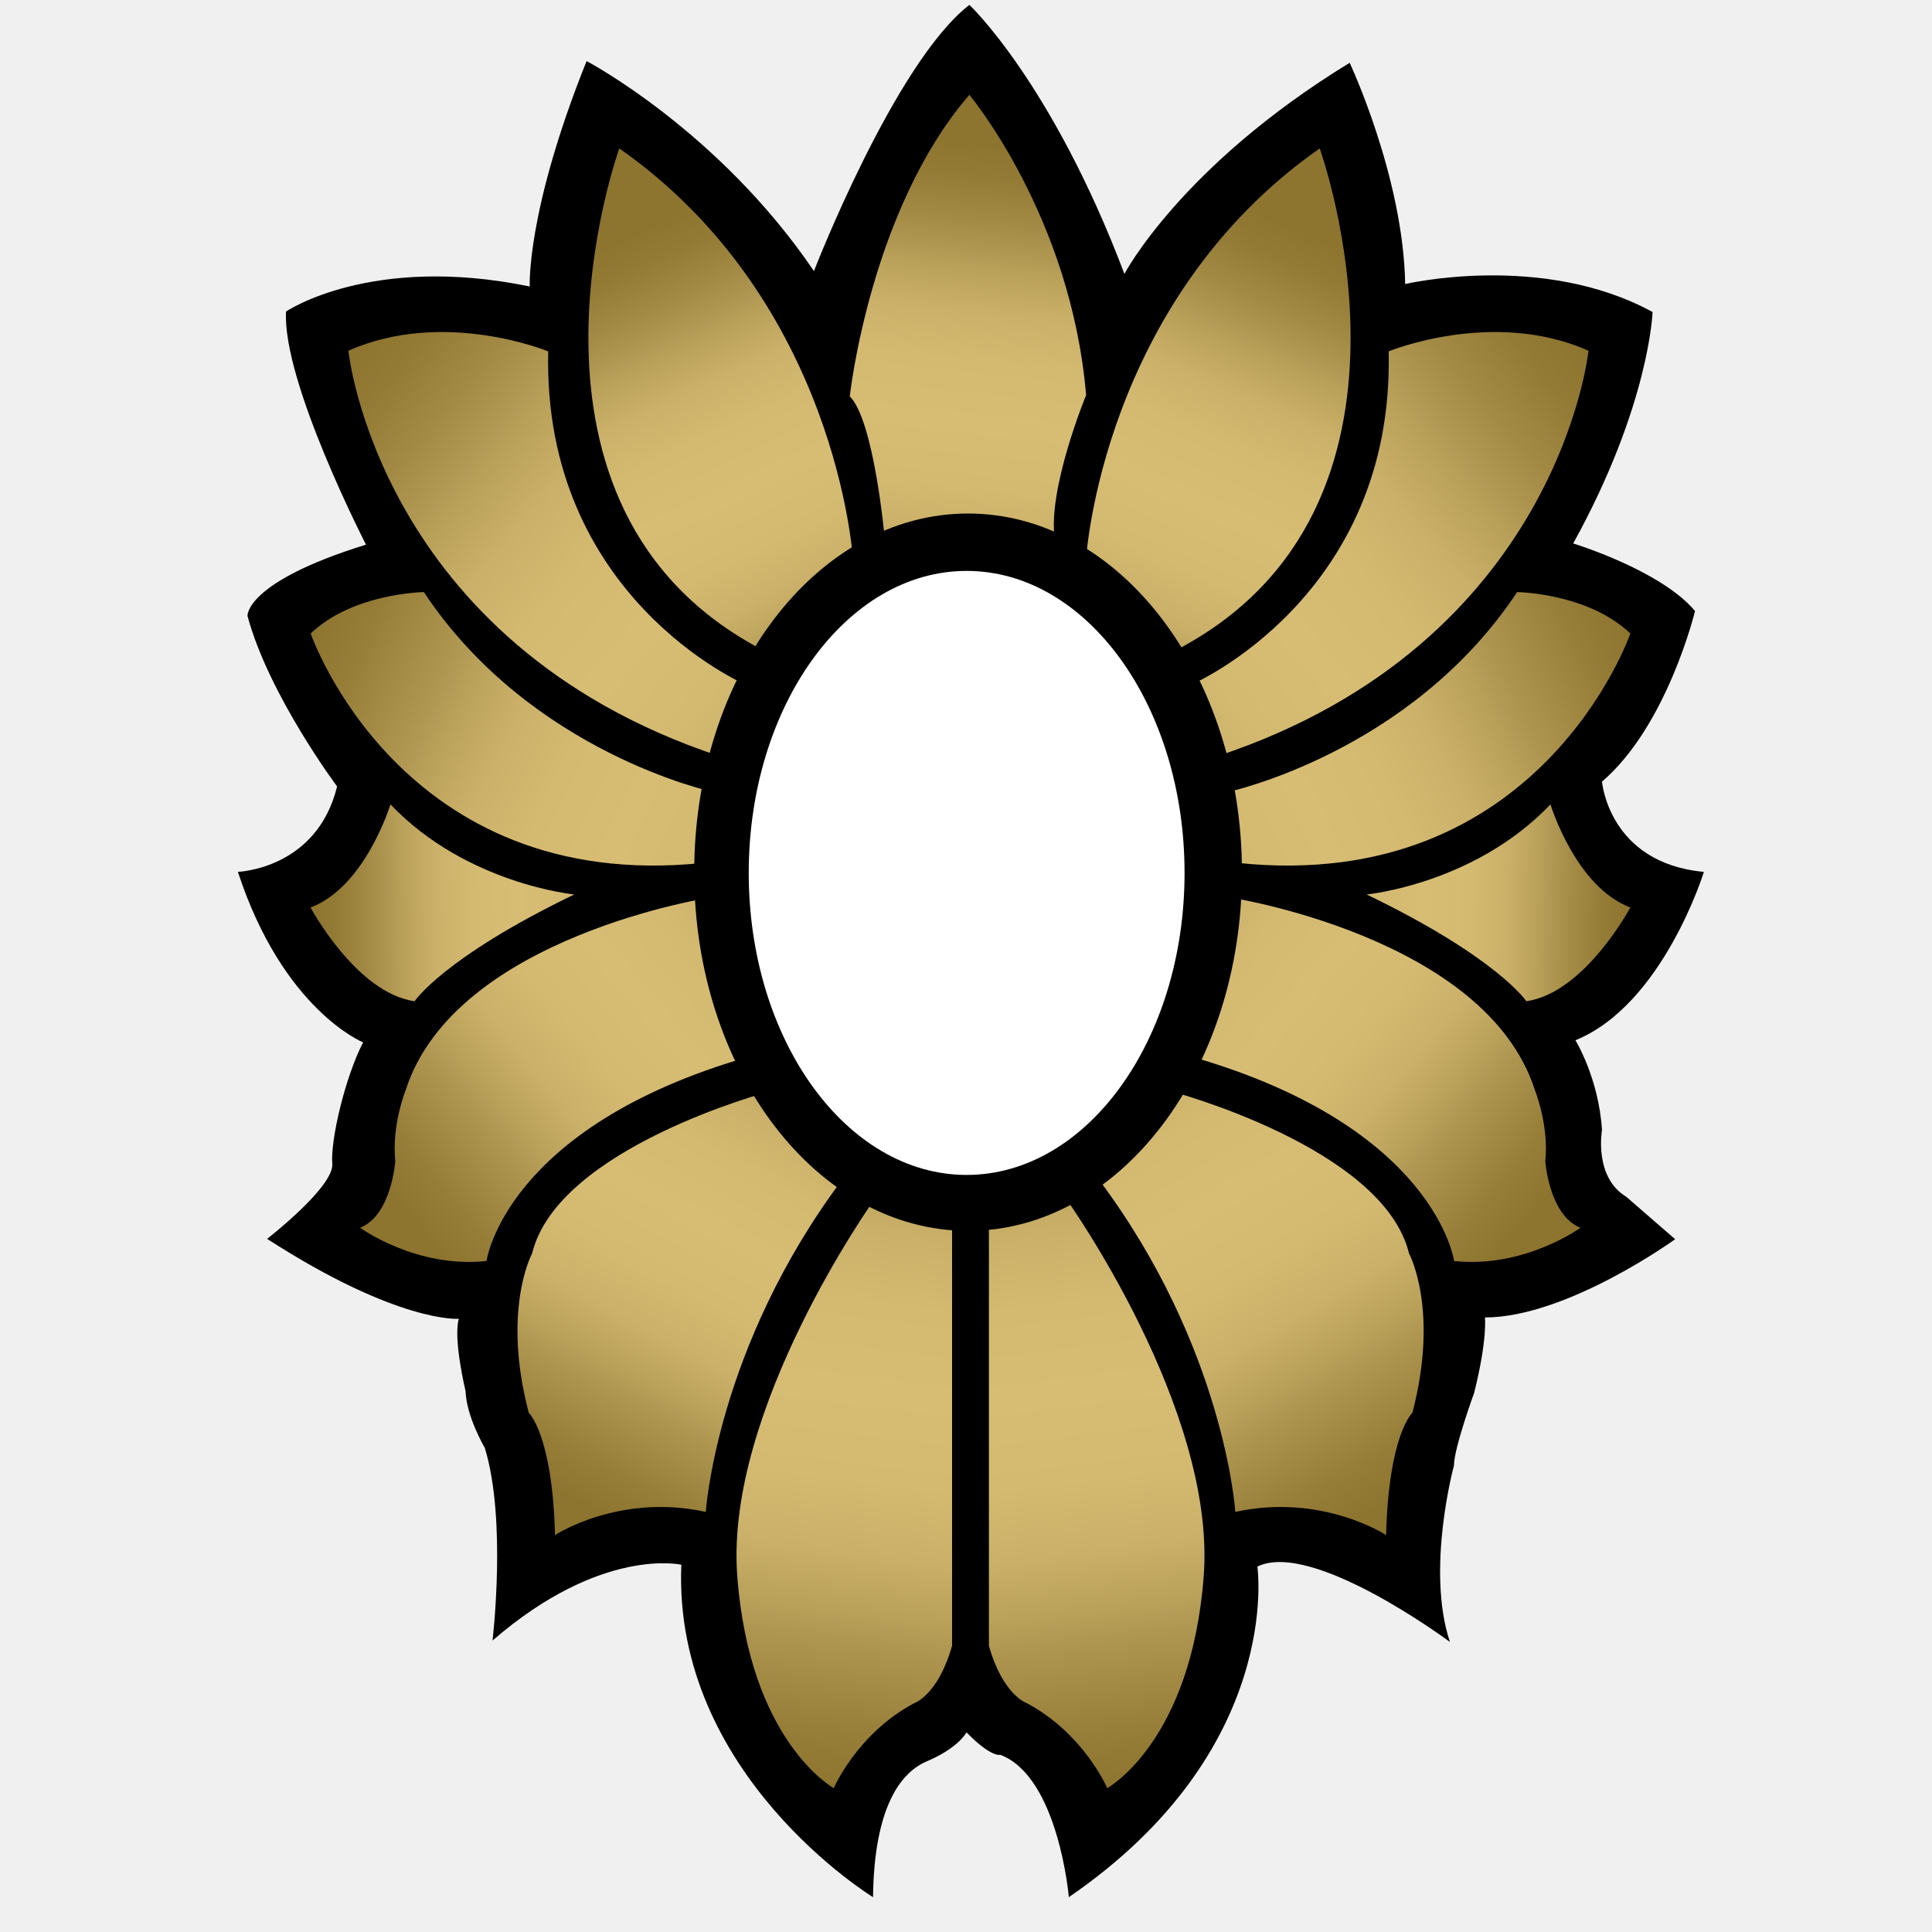
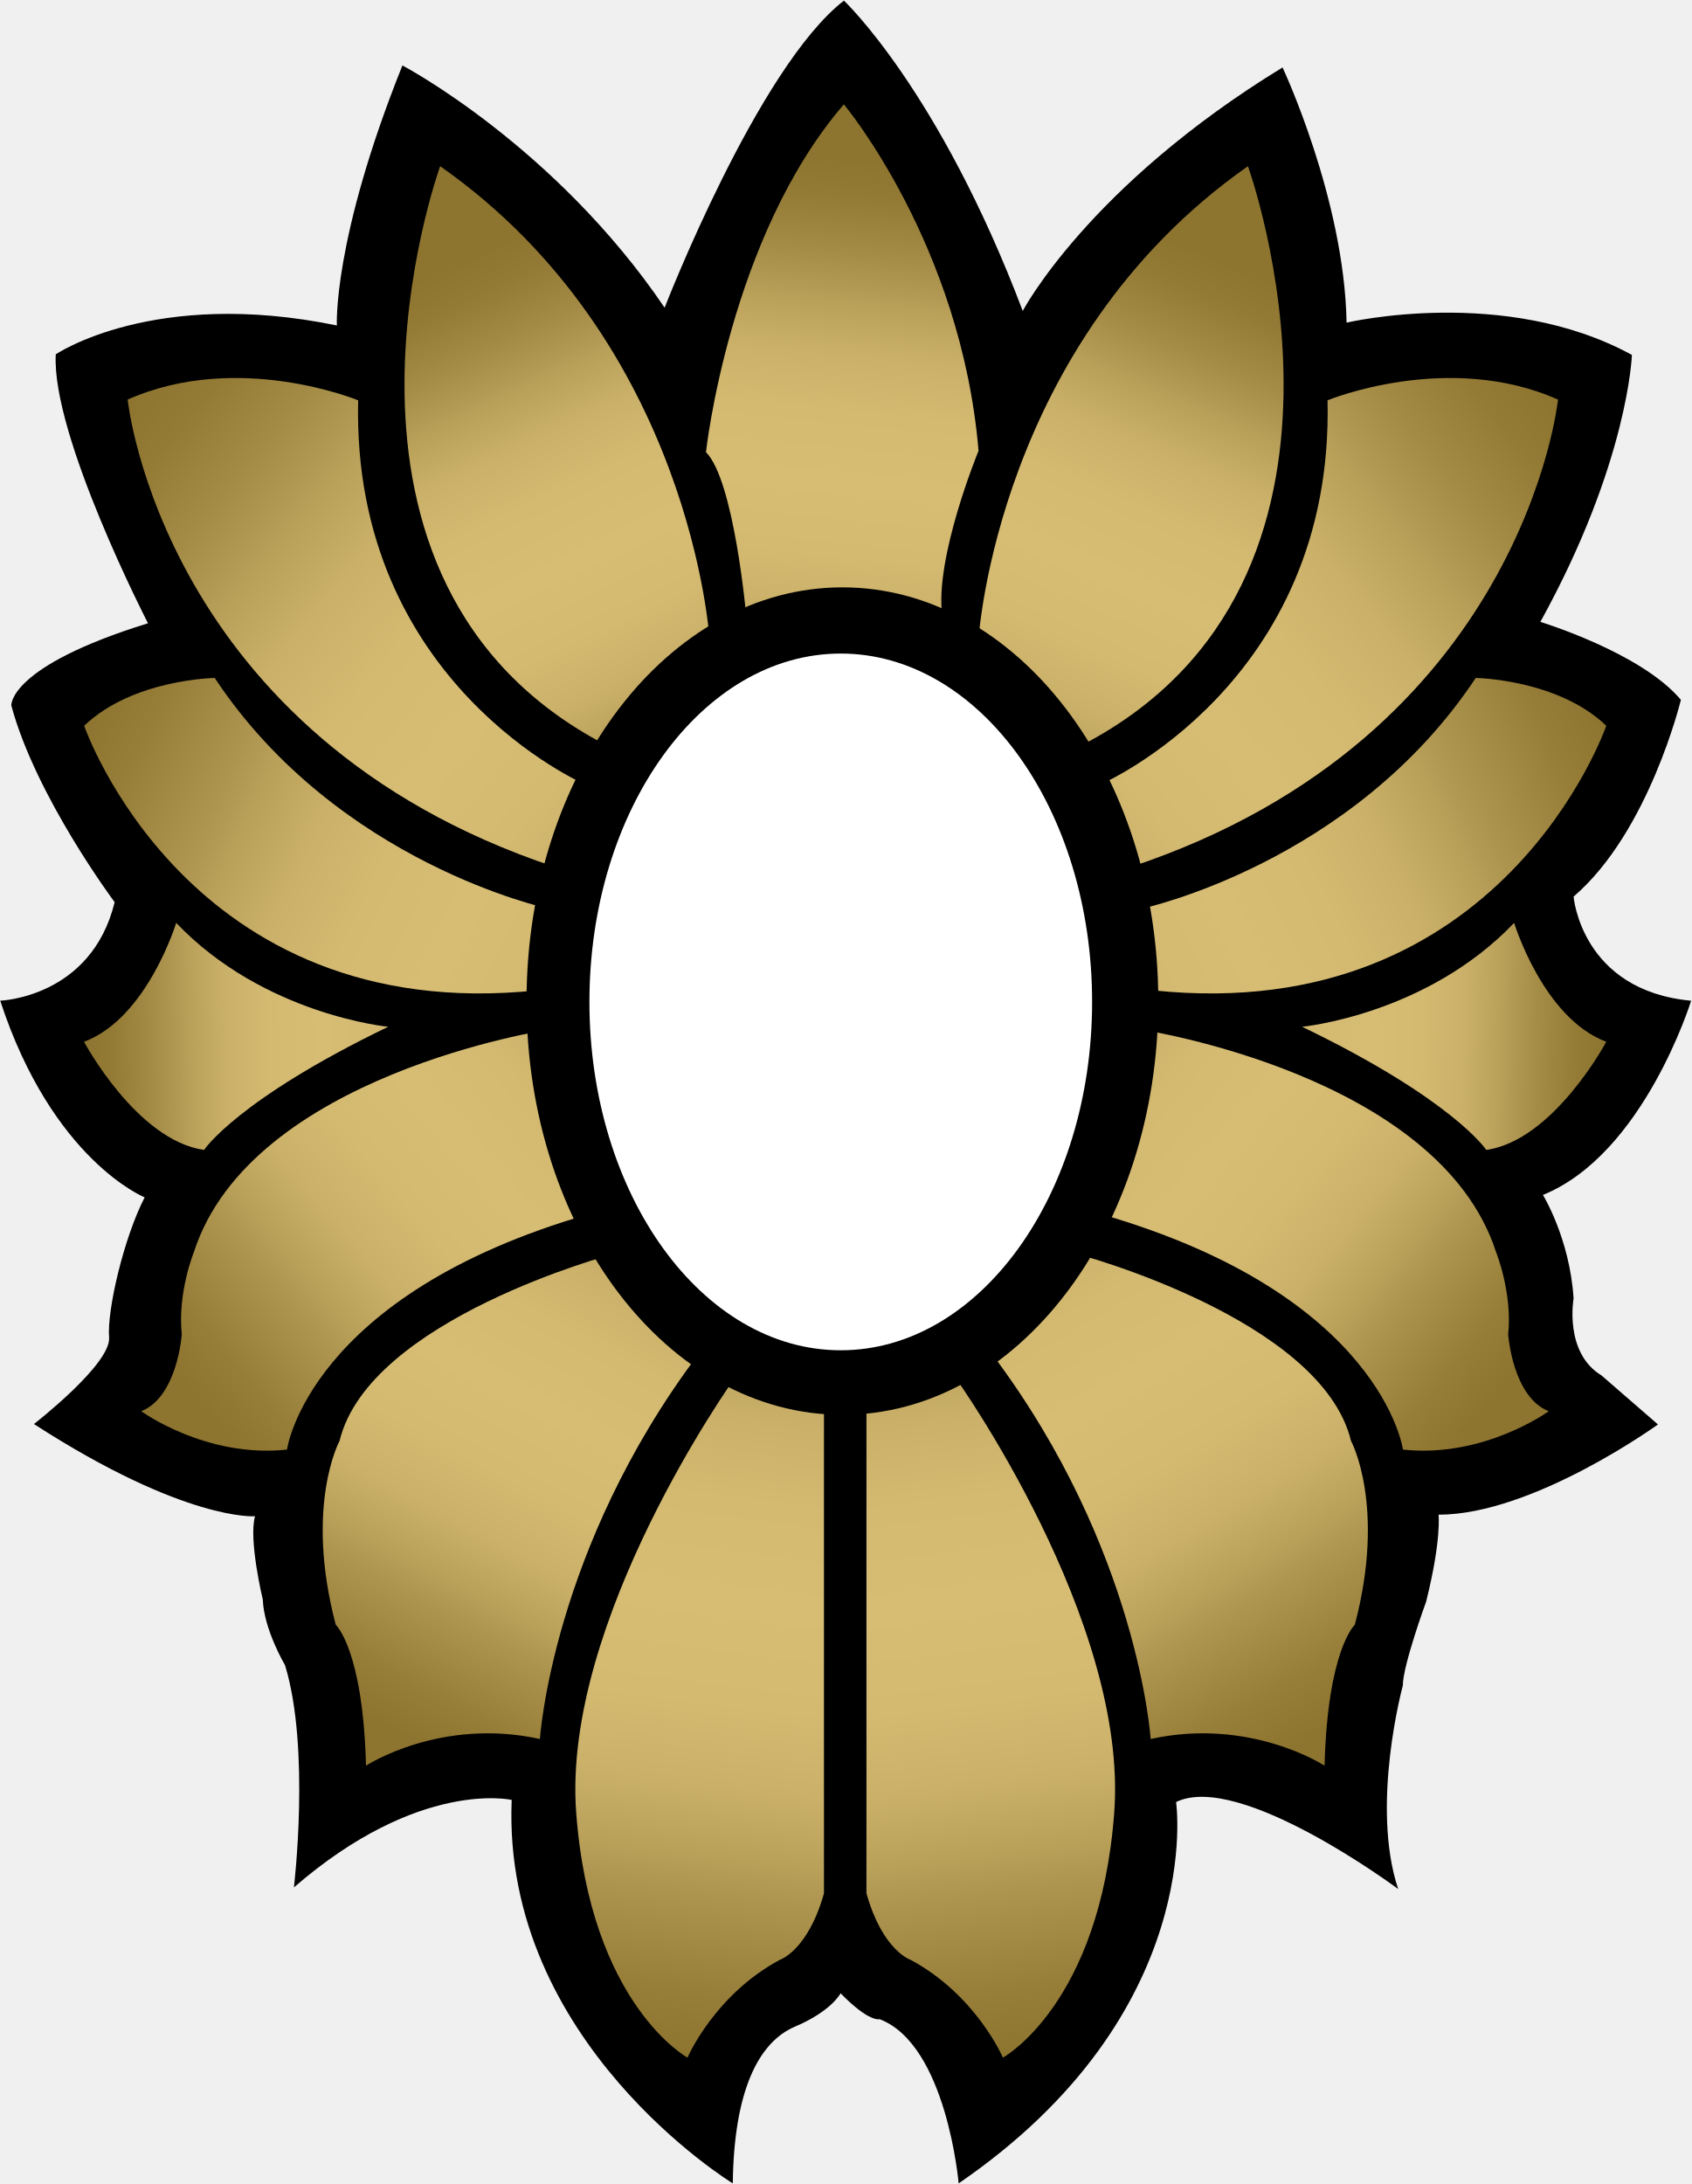
- <svg xmlns="http://www.w3.org/2000/svg" width="100%" height="100%" viewBox="0 0 1000 1000" version="1.1" xml:space="preserve" style="fill-rule:evenodd;clip-rule:evenodd;stroke-linejoin:round;stroke-miterlimit:2;">
-   <g transform="matrix(1,0,0,1,-2416,0)">
+ <svg xmlns="http://www.w3.org/2000/svg" width="100%" height="100%" viewBox="0 0 759 980" version="1.1" xml:space="preserve" style="fill-rule:evenodd;clip-rule:evenodd;stroke-linejoin:round;stroke-miterlimit:2;">
+   <g transform="matrix(1,0,0,1,-2539.03,-2.242)">
    <g id="R" transform="matrix(1,0,0,1,-0.333333,0)">
-       <rect x="2416.33" y="0" width="1000" height="1000" style="fill:none;" />
      <g transform="matrix(1,0,0,1,2416.33,0)">
        <path d="M500.26,896.664C500.26,896.664 496.256,904.641 479.802,911.622C463.348,918.602 452.378,940.613 451.88,981.962C451.88,981.962 348.169,918.747 352.656,809.906C352.656,809.906 311.272,800.288 254.929,849.151C254.929,849.151 262.408,786.825 250.94,749.429C250.94,749.429 241.467,733.474 240.968,720.011C240.968,720.011 234.486,693.087 237.478,682.616C237.478,682.616 206.235,685.109 138.255,641.231C138.255,641.231 172.988,614.306 171.99,602.34C170.993,590.373 178.472,557.964 187.946,539.515C187.946,539.515 146.561,522.884 123.127,451.261C123.127,451.261 164.013,449.942 174.483,407.062C174.483,407.062 139.082,359.694 128.113,318.808C128.113,318.808 126.617,301.357 189.442,281.911C189.442,281.911 146.063,197.646 148.057,161.248C148.057,161.248 191.935,131.331 274.205,148.284C274.205,148.284 272.211,109.891 303.623,31.61C303.623,31.61 371.933,67.509 421.295,140.306C421.295,140.306 463.017,32.572 501.753,2.522C501.753,2.522 544.403,42.475 582.001,141.772C582.001,141.772 611.284,85.859 698.589,32.507C698.589,32.507 726.354,91.541 727.323,147.018C727.323,147.018 798.293,130.285 855.367,161.502C855.367,161.502 853.847,209.632 814.289,281.297C814.289,281.297 859.581,295.056 877.353,316.269C877.353,316.269 863.02,375.604 829.195,404.559C829.195,404.559 832.635,446.701 881.94,451.287C881.94,451.287 860.727,520.085 815.435,538.431C815.435,538.431 827.475,557.924 829.195,584.87C829.195,584.87 824.829,609.209 841.719,619.421L867.053,641.417C867.053,641.417 811.115,681.91 768.6,681.91C768.6,681.91 769.994,693.062 763.025,720.94C763.025,720.94 752.57,749.515 752.57,758.576C752.57,758.576 737.934,812.241 750.48,849.877C750.48,849.877 679.39,796.908 650.815,810.847C650.815,810.847 664.754,905.531 553.241,981.962C553.241,981.962 547.89,919.744 517.765,908.283C517.765,908.283 513.208,909.93 500.26,896.664Z" />
      </g>
      <g transform="matrix(1,0,0,1,2416.33,0)">
        <path d="M511.864,634.253C511.864,634.253 532.814,633.044 552.153,620.957C552.153,620.957 629.506,729.333 623.06,815.549C616.614,901.766 573.102,925.536 573.102,925.536C573.102,925.536 561.016,897.334 531.606,881.622C531.606,881.622 519.116,877.593 511.864,851.809L511.864,634.253Z" style="fill:url(#_Linear1);" />
      </g>
      <g transform="matrix(-1,0,0,1,3420.99,0)">
        <path d="M511.864,634.253C511.864,634.253 532.814,633.044 552.153,620.957C552.153,620.957 629.506,729.333 623.06,815.549C616.614,901.766 573.102,925.536 573.102,925.536C573.102,925.536 561.016,897.334 531.606,881.622C531.606,881.622 519.116,877.593 511.864,851.809L511.864,634.253Z" style="fill:url(#_Linear2);" />
      </g>
      <g transform="matrix(1,0,0,1,2416.33,0)">
        <path d="M457.923,278.642C457.923,278.642 452.5,217.784 439.847,205.131C439.847,205.131 450.314,108.722 501.72,49.069C501.72,49.069 554.332,111.735 562.165,204.528C562.165,204.528 542.281,252.733 545.896,278.642C545.896,278.642 500.705,262.976 457.923,278.642Z" style="fill:url(#_Linear3);" />
      </g>
      <g transform="matrix(1,0,0,1,2416.33,0)">
        <path d="M608.538,336.61C608.538,336.61 590.51,309.265 562.165,289.062C562.165,289.062 570.352,155.72 683.064,76.821C683.064,76.821 750.478,262.869 608.538,336.61Z" style="fill:url(#_Linear4);" />
      </g>
      <g transform="matrix(-1,0,0,1,3419.95,0)">
        <path d="M608.538,336.61C608.538,336.61 590.51,309.265 562.165,289.062C562.165,289.062 570.352,155.72 683.064,76.821C683.064,76.821 750.478,262.869 608.538,336.61Z" style="fill:url(#_Linear5);" />
      </g>
      <g transform="matrix(1,0,0,1,2416.33,0)">
        <path d="M630.614,391.236C630.614,391.236 633.834,384.241 616.845,354.261C616.845,354.261 721.776,309.123 718.778,181.875C718.778,181.875 772.742,159.557 822.209,181.543C822.209,181.543 806.775,332.615 630.614,391.236" style="fill:url(#_Linear6);" />
      </g>
      <g transform="matrix(-1,0,0,1,3418.86,0)">
        <path d="M630.614,391.236C630.614,391.236 633.834,384.241 616.845,354.261C616.845,354.261 721.776,309.123 718.778,181.875C718.778,181.875 772.742,159.557 822.209,181.543C822.209,181.543 806.775,332.615 630.614,391.236" style="fill:url(#_Linear7);" />
      </g>
      <g transform="matrix(1,0,0,1,2416.33,0)">
        <path d="M640.788,446.647C640.788,446.647 641.101,418.111 635.457,409.958C635.457,409.958 730.019,389.828 785.278,306.463C785.278,306.463 821.958,306.94 843.871,327.9C843.871,327.9 797.364,462.975 640.788,446.647Z" style="fill:url(#_Linear8);" />
      </g>
      <g transform="matrix(-1,0,0,1,3421,0)">
        <path d="M640.788,446.647C640.788,446.647 641.101,418.111 635.457,409.958C635.457,409.958 730.019,389.828 785.278,306.463C785.278,306.463 821.958,306.94 843.871,327.9C843.871,327.9 797.364,462.975 640.788,446.647Z" style="fill:url(#_Linear9);" />
      </g>
      <g transform="matrix(1,0,0,1,2416.33,0)">
        <path d="M707.365,462.971C707.365,462.971 763.113,457.684 802.521,416.354C802.521,416.354 815.537,459.126 843.871,469.699C843.871,469.699 820.303,513.913 790.026,518.238C790.026,518.238 775.128,495.65 707.365,462.971Z" style="fill:url(#_Linear10);" />
      </g>
      <g transform="matrix(-1,0,0,1,3420.95,0)">
        <path d="M707.365,462.971C707.365,462.971 763.113,457.684 802.521,416.354C802.521,416.354 815.537,459.126 843.871,469.699C843.871,469.699 820.303,513.913 790.026,518.238C790.026,518.238 775.128,495.65 707.365,462.971Z" style="fill:url(#_Linear11);" />
      </g>
      <g transform="matrix(1,0,0,1,2416.33,0)">
        <path d="M818.041,635.48C818.041,635.48 789.022,656.63 752.624,652.695C752.624,652.695 743.226,583.344 616.845,546.946C616.845,546.946 634.367,532.19 635.457,464.314C635.457,464.314 768.856,484.48 794.432,564.161C794.432,564.161 801.81,582.36 799.843,601.05C799.843,601.05 801.81,629.086 818.041,635.48Z" style="fill:url(#_Linear12);" />
      </g>
      <g transform="matrix(-1,0,0,1,3420.78,0)">
        <path d="M818.041,635.48C818.041,635.48 789.022,656.63 752.624,652.695C752.624,652.695 743.226,583.344 616.845,546.946C616.845,546.946 634.367,532.19 635.457,464.314C635.457,464.314 768.856,484.48 794.432,564.161C794.432,564.161 801.81,582.36 799.843,601.05C799.843,601.05 801.81,629.086 818.041,635.48Z" style="fill:url(#_Linear13);" />
      </g>
      <g transform="matrix(1,0,0,1,2416.33,0)">
        <path d="M717.443,794.53C717.443,794.53 684.164,772.726 639.405,782.559C639.405,782.559 633.978,697.438 568.568,610.269C568.568,610.269 601.059,586.8 606.617,564.997C606.617,564.997 716.062,594.068 729.315,648.791C729.315,648.791 745.133,677.862 731.025,731.302C731.025,731.302 718.825,742.388 717.443,794.53Z" style="fill:url(#_Linear14);" />
      </g>
      <g transform="matrix(-1,0,0,1,3421.06,0)">
        <path d="M717.443,794.53C717.443,794.53 684.164,772.726 639.405,782.559C639.405,782.559 633.978,697.438 568.568,610.269C568.568,610.269 601.059,586.8 606.617,564.997C606.617,564.997 716.062,594.068 729.315,648.791C729.315,648.791 745.133,677.862 731.025,731.302C731.025,731.302 718.825,742.388 717.443,794.53Z" style="fill:url(#_Linear15);" />
      </g>
      <g transform="matrix(0.998991,0,0,0.73932,2290.57,-73.393)">
        <ellipse cx="627.469" cy="709.899" rx="141.897" ry="251.11" />
      </g>
      <g transform="matrix(0.794886,0,0,0.622506,2417.9,9.90452)">
        <ellipse cx="627.469" cy="709.899" rx="141.897" ry="251.11" style="fill:white;" />
      </g>
    </g>
  </g>
  <defs>
    <linearGradient id="_Linear1" x1="0" y1="0" x2="1" y2="0" gradientUnits="userSpaceOnUse" gradientTransform="matrix(-51.2091,-408.08,408.08,-51.2091,573.782,925.536)">
      <stop offset="0" style="stop-color:rgb(141,116,47);stop-opacity:1" />
      <stop offset="0.07" style="stop-color:rgb(150,125,56);stop-opacity:1" />
      <stop offset="0.18" style="stop-color:rgb(174,149,79);stop-opacity:1" />
      <stop offset="0.2" style="stop-color:rgb(179,154,84);stop-opacity:1" />
      <stop offset="0.22" style="stop-color:rgb(185,160,89);stop-opacity:1" />
      <stop offset="0.3" style="stop-color:rgb(202,176,104);stop-opacity:1" />
      <stop offset="0.39" style="stop-color:rgb(212,186,113);stop-opacity:1" />
      <stop offset="0.5" style="stop-color:rgb(215,189,116);stop-opacity:1" />
      <stop offset="0.61" style="stop-color:rgb(212,186,113);stop-opacity:1" />
      <stop offset="0.7" style="stop-color:rgb(202,176,104);stop-opacity:1" />
      <stop offset="0.78" style="stop-color:rgb(185,160,89);stop-opacity:1" />
      <stop offset="0.8" style="stop-color:rgb(179,154,84);stop-opacity:1" />
      <stop offset="0.86" style="stop-color:rgb(163,138,69);stop-opacity:1" />
      <stop offset="0.94" style="stop-color:rgb(147,122,53);stop-opacity:1" />
      <stop offset="1" style="stop-color:rgb(141,116,47);stop-opacity:1" />
    </linearGradient>
    <linearGradient id="_Linear2" x1="0" y1="0" x2="1" y2="0" gradientUnits="userSpaceOnUse" gradientTransform="matrix(-51.2091,-408.08,408.08,-51.2091,573.782,925.536)">
      <stop offset="0" style="stop-color:rgb(141,116,47);stop-opacity:1" />
      <stop offset="0.07" style="stop-color:rgb(150,125,56);stop-opacity:1" />
      <stop offset="0.18" style="stop-color:rgb(174,149,79);stop-opacity:1" />
      <stop offset="0.2" style="stop-color:rgb(179,154,84);stop-opacity:1" />
      <stop offset="0.22" style="stop-color:rgb(185,160,89);stop-opacity:1" />
      <stop offset="0.3" style="stop-color:rgb(202,176,104);stop-opacity:1" />
      <stop offset="0.39" style="stop-color:rgb(212,186,113);stop-opacity:1" />
      <stop offset="0.5" style="stop-color:rgb(215,189,116);stop-opacity:1" />
      <stop offset="0.61" style="stop-color:rgb(212,186,113);stop-opacity:1" />
      <stop offset="0.7" style="stop-color:rgb(202,176,104);stop-opacity:1" />
      <stop offset="0.78" style="stop-color:rgb(185,160,89);stop-opacity:1" />
      <stop offset="0.8" style="stop-color:rgb(179,154,84);stop-opacity:1" />
      <stop offset="0.86" style="stop-color:rgb(163,138,69);stop-opacity:1" />
      <stop offset="0.94" style="stop-color:rgb(147,122,53);stop-opacity:1" />
      <stop offset="1" style="stop-color:rgb(141,116,47);stop-opacity:1" />
    </linearGradient>
    <linearGradient id="_Linear3" x1="0" y1="0" x2="1" y2="0" gradientUnits="userSpaceOnUse" gradientTransform="matrix(30.5976,-287.284,287.284,30.5976,500,364.106)">
      <stop offset="0" style="stop-color:rgb(141,116,47);stop-opacity:1" />
      <stop offset="0.07" style="stop-color:rgb(150,125,56);stop-opacity:1" />
      <stop offset="0.18" style="stop-color:rgb(174,149,79);stop-opacity:1" />
      <stop offset="0.2" style="stop-color:rgb(179,154,84);stop-opacity:1" />
      <stop offset="0.22" style="stop-color:rgb(185,160,89);stop-opacity:1" />
      <stop offset="0.3" style="stop-color:rgb(202,176,104);stop-opacity:1" />
      <stop offset="0.39" style="stop-color:rgb(212,186,113);stop-opacity:1" />
      <stop offset="0.5" style="stop-color:rgb(215,189,116);stop-opacity:1" />
      <stop offset="0.61" style="stop-color:rgb(212,186,113);stop-opacity:1" />
      <stop offset="0.7" style="stop-color:rgb(202,176,104);stop-opacity:1" />
      <stop offset="0.78" style="stop-color:rgb(185,160,89);stop-opacity:1" />
      <stop offset="0.8" style="stop-color:rgb(179,154,84);stop-opacity:1" />
      <stop offset="0.86" style="stop-color:rgb(163,138,69);stop-opacity:1" />
      <stop offset="0.94" style="stop-color:rgb(147,122,53);stop-opacity:1" />
      <stop offset="1" style="stop-color:rgb(141,116,47);stop-opacity:1" />
    </linearGradient>
    <linearGradient id="_Linear4" x1="0" y1="0" x2="1" y2="0" gradientUnits="userSpaceOnUse" gradientTransform="matrix(119.676,-273.886,273.886,119.676,546.922,391.236)">
      <stop offset="0" style="stop-color:rgb(141,116,47);stop-opacity:1" />
      <stop offset="0.07" style="stop-color:rgb(150,125,56);stop-opacity:1" />
      <stop offset="0.18" style="stop-color:rgb(174,149,79);stop-opacity:1" />
      <stop offset="0.2" style="stop-color:rgb(179,154,84);stop-opacity:1" />
      <stop offset="0.22" style="stop-color:rgb(185,160,89);stop-opacity:1" />
      <stop offset="0.3" style="stop-color:rgb(202,176,104);stop-opacity:1" />
      <stop offset="0.39" style="stop-color:rgb(212,186,113);stop-opacity:1" />
      <stop offset="0.5" style="stop-color:rgb(215,189,116);stop-opacity:1" />
      <stop offset="0.61" style="stop-color:rgb(212,186,113);stop-opacity:1" />
      <stop offset="0.7" style="stop-color:rgb(202,176,104);stop-opacity:1" />
      <stop offset="0.78" style="stop-color:rgb(185,160,89);stop-opacity:1" />
      <stop offset="0.8" style="stop-color:rgb(179,154,84);stop-opacity:1" />
      <stop offset="0.86" style="stop-color:rgb(163,138,69);stop-opacity:1" />
      <stop offset="0.94" style="stop-color:rgb(147,122,53);stop-opacity:1" />
      <stop offset="1" style="stop-color:rgb(141,116,47);stop-opacity:1" />
    </linearGradient>
    <linearGradient id="_Linear5" x1="0" y1="0" x2="1" y2="0" gradientUnits="userSpaceOnUse" gradientTransform="matrix(122,-258,258,122,544.598,375.35)">
      <stop offset="0" style="stop-color:rgb(141,116,47);stop-opacity:1" />
      <stop offset="0.07" style="stop-color:rgb(150,125,56);stop-opacity:1" />
      <stop offset="0.18" style="stop-color:rgb(174,149,79);stop-opacity:1" />
      <stop offset="0.2" style="stop-color:rgb(179,154,84);stop-opacity:1" />
      <stop offset="0.22" style="stop-color:rgb(185,160,89);stop-opacity:1" />
      <stop offset="0.3" style="stop-color:rgb(202,176,104);stop-opacity:1" />
      <stop offset="0.39" style="stop-color:rgb(212,186,113);stop-opacity:1" />
      <stop offset="0.5" style="stop-color:rgb(215,189,116);stop-opacity:1" />
      <stop offset="0.61" style="stop-color:rgb(212,186,113);stop-opacity:1" />
      <stop offset="0.7" style="stop-color:rgb(202,176,104);stop-opacity:1" />
      <stop offset="0.78" style="stop-color:rgb(185,160,89);stop-opacity:1" />
      <stop offset="0.8" style="stop-color:rgb(179,154,84);stop-opacity:1" />
      <stop offset="0.86" style="stop-color:rgb(163,138,69);stop-opacity:1" />
      <stop offset="0.94" style="stop-color:rgb(147,122,53);stop-opacity:1" />
      <stop offset="1" style="stop-color:rgb(141,116,47);stop-opacity:1" />
    </linearGradient>
    <linearGradient id="_Linear6" x1="0" y1="0" x2="1" y2="0" gradientUnits="userSpaceOnUse" gradientTransform="matrix(321.203,-272,272,321.203,501.006,454.491)">
      <stop offset="0" style="stop-color:rgb(141,116,47);stop-opacity:1" />
      <stop offset="0.07" style="stop-color:rgb(150,125,56);stop-opacity:1" />
      <stop offset="0.18" style="stop-color:rgb(174,149,79);stop-opacity:1" />
      <stop offset="0.2" style="stop-color:rgb(179,154,84);stop-opacity:1" />
      <stop offset="0.22" style="stop-color:rgb(185,160,89);stop-opacity:1" />
      <stop offset="0.3" style="stop-color:rgb(202,176,104);stop-opacity:1" />
      <stop offset="0.39" style="stop-color:rgb(212,186,113);stop-opacity:1" />
      <stop offset="0.5" style="stop-color:rgb(215,189,116);stop-opacity:1" />
      <stop offset="0.61" style="stop-color:rgb(212,186,113);stop-opacity:1" />
      <stop offset="0.7" style="stop-color:rgb(202,176,104);stop-opacity:1" />
      <stop offset="0.78" style="stop-color:rgb(185,160,89);stop-opacity:1" />
      <stop offset="0.8" style="stop-color:rgb(179,154,84);stop-opacity:1" />
      <stop offset="0.86" style="stop-color:rgb(163,138,69);stop-opacity:1" />
      <stop offset="0.94" style="stop-color:rgb(147,122,53);stop-opacity:1" />
      <stop offset="1" style="stop-color:rgb(141,116,47);stop-opacity:1" />
    </linearGradient>
    <linearGradient id="_Linear7" x1="0" y1="0" x2="1" y2="0" gradientUnits="userSpaceOnUse" gradientTransform="matrix(321.203,-272,272,321.203,501.006,454.491)">
      <stop offset="0" style="stop-color:rgb(141,116,47);stop-opacity:1" />
      <stop offset="0.07" style="stop-color:rgb(150,125,56);stop-opacity:1" />
      <stop offset="0.18" style="stop-color:rgb(174,149,79);stop-opacity:1" />
      <stop offset="0.2" style="stop-color:rgb(179,154,84);stop-opacity:1" />
      <stop offset="0.22" style="stop-color:rgb(185,160,89);stop-opacity:1" />
      <stop offset="0.3" style="stop-color:rgb(202,176,104);stop-opacity:1" />
      <stop offset="0.39" style="stop-color:rgb(212,186,113);stop-opacity:1" />
      <stop offset="0.5" style="stop-color:rgb(215,189,116);stop-opacity:1" />
      <stop offset="0.61" style="stop-color:rgb(212,186,113);stop-opacity:1" />
      <stop offset="0.7" style="stop-color:rgb(202,176,104);stop-opacity:1" />
      <stop offset="0.78" style="stop-color:rgb(185,160,89);stop-opacity:1" />
      <stop offset="0.8" style="stop-color:rgb(179,154,84);stop-opacity:1" />
      <stop offset="0.86" style="stop-color:rgb(163,138,69);stop-opacity:1" />
      <stop offset="0.94" style="stop-color:rgb(147,122,53);stop-opacity:1" />
      <stop offset="1" style="stop-color:rgb(141,116,47);stop-opacity:1" />
    </linearGradient>
    <linearGradient id="_Linear8" x1="0" y1="0" x2="1" y2="0" gradientUnits="userSpaceOnUse" gradientTransform="matrix(-343.871,164.033,-164.033,-343.871,843.871,326.947)">
      <stop offset="0" style="stop-color:rgb(141,116,47);stop-opacity:1" />
      <stop offset="0.07" style="stop-color:rgb(150,125,56);stop-opacity:1" />
      <stop offset="0.18" style="stop-color:rgb(174,149,79);stop-opacity:1" />
      <stop offset="0.2" style="stop-color:rgb(179,154,84);stop-opacity:1" />
      <stop offset="0.22" style="stop-color:rgb(185,160,89);stop-opacity:1" />
      <stop offset="0.3" style="stop-color:rgb(202,176,104);stop-opacity:1" />
      <stop offset="0.39" style="stop-color:rgb(212,186,113);stop-opacity:1" />
      <stop offset="0.5" style="stop-color:rgb(215,189,116);stop-opacity:1" />
      <stop offset="0.61" style="stop-color:rgb(212,186,113);stop-opacity:1" />
      <stop offset="0.7" style="stop-color:rgb(202,176,104);stop-opacity:1" />
      <stop offset="0.78" style="stop-color:rgb(185,160,89);stop-opacity:1" />
      <stop offset="0.8" style="stop-color:rgb(179,154,84);stop-opacity:1" />
      <stop offset="0.86" style="stop-color:rgb(163,138,69);stop-opacity:1" />
      <stop offset="0.94" style="stop-color:rgb(147,122,53);stop-opacity:1" />
      <stop offset="1" style="stop-color:rgb(141,116,47);stop-opacity:1" />
    </linearGradient>
    <linearGradient id="_Linear9" x1="0" y1="0" x2="1" y2="0" gradientUnits="userSpaceOnUse" gradientTransform="matrix(-343.871,164.033,-164.033,-343.871,843.871,326.947)">
      <stop offset="0" style="stop-color:rgb(141,116,47);stop-opacity:1" />
      <stop offset="0.07" style="stop-color:rgb(150,125,56);stop-opacity:1" />
      <stop offset="0.18" style="stop-color:rgb(174,149,79);stop-opacity:1" />
      <stop offset="0.2" style="stop-color:rgb(179,154,84);stop-opacity:1" />
      <stop offset="0.22" style="stop-color:rgb(185,160,89);stop-opacity:1" />
      <stop offset="0.3" style="stop-color:rgb(202,176,104);stop-opacity:1" />
      <stop offset="0.39" style="stop-color:rgb(212,186,113);stop-opacity:1" />
      <stop offset="0.5" style="stop-color:rgb(215,189,116);stop-opacity:1" />
      <stop offset="0.61" style="stop-color:rgb(212,186,113);stop-opacity:1" />
      <stop offset="0.7" style="stop-color:rgb(202,176,104);stop-opacity:1" />
      <stop offset="0.78" style="stop-color:rgb(185,160,89);stop-opacity:1" />
      <stop offset="0.8" style="stop-color:rgb(179,154,84);stop-opacity:1" />
      <stop offset="0.86" style="stop-color:rgb(163,138,69);stop-opacity:1" />
      <stop offset="0.94" style="stop-color:rgb(147,122,53);stop-opacity:1" />
      <stop offset="1" style="stop-color:rgb(141,116,47);stop-opacity:1" />
    </linearGradient>
-     <linearGradient id="_Linear10" x1="0" y1="0" x2="1" y2="0" gradientUnits="userSpaceOnUse" gradientTransform="matrix(213.4,4.32527,-3.22826,159.275,630.472,462.971)">
-       <stop offset="0" style="stop-color:rgb(141,116,47);stop-opacity:1" />
-       <stop offset="0.07" style="stop-color:rgb(150,125,56);stop-opacity:1" />
-       <stop offset="0.18" style="stop-color:rgb(174,149,79);stop-opacity:1" />
-       <stop offset="0.2" style="stop-color:rgb(179,154,84);stop-opacity:1" />
-       <stop offset="0.22" style="stop-color:rgb(185,160,89);stop-opacity:1" />
-       <stop offset="0.3" style="stop-color:rgb(202,176,104);stop-opacity:1" />
-       <stop offset="0.39" style="stop-color:rgb(212,186,113);stop-opacity:1" />
-       <stop offset="0.5" style="stop-color:rgb(215,189,116);stop-opacity:1" />
-       <stop offset="0.61" style="stop-color:rgb(212,186,113);stop-opacity:1" />
-       <stop offset="0.7" style="stop-color:rgb(202,176,104);stop-opacity:1" />
-       <stop offset="0.78" style="stop-color:rgb(185,160,89);stop-opacity:1" />
-       <stop offset="0.8" style="stop-color:rgb(179,154,84);stop-opacity:1" />
-       <stop offset="0.86" style="stop-color:rgb(163,138,69);stop-opacity:1" />
-       <stop offset="0.94" style="stop-color:rgb(147,122,53);stop-opacity:1" />
-       <stop offset="1" style="stop-color:rgb(141,116,47);stop-opacity:1" />
-     </linearGradient>
-     <linearGradient id="_Linear11" x1="0" y1="0" x2="1" y2="0" gradientUnits="userSpaceOnUse" gradientTransform="matrix(213.4,4.32527,-3.22826,159.275,630.472,462.971)">
+     <linearGradient id="_Linear10" x1="0" y1="0" x2="1" y2="0" gradientUnits="userSpaceOnUse" gradientTransform="matrix(213.4,4.32527,-4.32527,213.4,630.472,462.971)">
+       <stop offset="0" style="stop-color:rgb(141,116,47);stop-opacity:1" />
+       <stop offset="0.07" style="stop-color:rgb(150,125,56);stop-opacity:1" />
+       <stop offset="0.18" style="stop-color:rgb(174,149,79);stop-opacity:1" />
+       <stop offset="0.2" style="stop-color:rgb(179,154,84);stop-opacity:1" />
+       <stop offset="0.22" style="stop-color:rgb(185,160,89);stop-opacity:1" />
+       <stop offset="0.3" style="stop-color:rgb(202,176,104);stop-opacity:1" />
+       <stop offset="0.39" style="stop-color:rgb(212,186,113);stop-opacity:1" />
+       <stop offset="0.5" style="stop-color:rgb(215,189,116);stop-opacity:1" />
+       <stop offset="0.61" style="stop-color:rgb(212,186,113);stop-opacity:1" />
+       <stop offset="0.7" style="stop-color:rgb(202,176,104);stop-opacity:1" />
+       <stop offset="0.78" style="stop-color:rgb(185,160,89);stop-opacity:1" />
+       <stop offset="0.8" style="stop-color:rgb(179,154,84);stop-opacity:1" />
+       <stop offset="0.86" style="stop-color:rgb(163,138,69);stop-opacity:1" />
+       <stop offset="0.94" style="stop-color:rgb(147,122,53);stop-opacity:1" />
+       <stop offset="1" style="stop-color:rgb(141,116,47);stop-opacity:1" />
+     </linearGradient>
+     <linearGradient id="_Linear11" x1="0" y1="0" x2="1" y2="0" gradientUnits="userSpaceOnUse" gradientTransform="matrix(213.4,4.32527,-4.32527,213.4,630.472,462.971)">
      <stop offset="0" style="stop-color:rgb(141,116,47);stop-opacity:1" />
      <stop offset="0.07" style="stop-color:rgb(150,125,56);stop-opacity:1" />
      <stop offset="0.18" style="stop-color:rgb(174,149,79);stop-opacity:1" />
      <stop offset="0.2" style="stop-color:rgb(179,154,84);stop-opacity:1" />
      <stop offset="0.22" style="stop-color:rgb(185,160,89);stop-opacity:1" />
      <stop offset="0.3" style="stop-color:rgb(202,176,104);stop-opacity:1" />
      <stop offset="0.39" style="stop-color:rgb(212,186,113);stop-opacity:1" />
      <stop offset="0.5" style="stop-color:rgb(215,189,116);stop-opacity:1" />
      <stop offset="0.61" style="stop-color:rgb(212,186,113);stop-opacity:1" />
      <stop offset="0.7" style="stop-color:rgb(202,176,104);stop-opacity:1" />
      <stop offset="0.78" style="stop-color:rgb(185,160,89);stop-opacity:1" />
      <stop offset="0.8" style="stop-color:rgb(179,154,84);stop-opacity:1" />
      <stop offset="0.86" style="stop-color:rgb(163,138,69);stop-opacity:1" />
      <stop offset="0.94" style="stop-color:rgb(147,122,53);stop-opacity:1" />
      <stop offset="1" style="stop-color:rgb(141,116,47);stop-opacity:1" />
    </linearGradient>
    <linearGradient id="_Linear12" x1="0" y1="0" x2="1" y2="0" gradientUnits="userSpaceOnUse" gradientTransform="matrix(-252.865,-210.784,210.784,-252.865,790.094,632.954)">
      <stop offset="0" style="stop-color:rgb(141,116,47);stop-opacity:1" />
      <stop offset="0.07" style="stop-color:rgb(150,125,56);stop-opacity:1" />
      <stop offset="0.18" style="stop-color:rgb(174,149,79);stop-opacity:1" />
      <stop offset="0.2" style="stop-color:rgb(179,154,84);stop-opacity:1" />
      <stop offset="0.22" style="stop-color:rgb(185,160,89);stop-opacity:1" />
      <stop offset="0.3" style="stop-color:rgb(202,176,104);stop-opacity:1" />
      <stop offset="0.39" style="stop-color:rgb(212,186,113);stop-opacity:1" />
      <stop offset="0.5" style="stop-color:rgb(215,189,116);stop-opacity:1" />
      <stop offset="0.61" style="stop-color:rgb(212,186,113);stop-opacity:1" />
      <stop offset="0.7" style="stop-color:rgb(202,176,104);stop-opacity:1" />
      <stop offset="0.78" style="stop-color:rgb(185,160,89);stop-opacity:1" />
      <stop offset="0.8" style="stop-color:rgb(179,154,84);stop-opacity:1" />
      <stop offset="0.86" style="stop-color:rgb(163,138,69);stop-opacity:1" />
      <stop offset="0.94" style="stop-color:rgb(147,122,53);stop-opacity:1" />
      <stop offset="1" style="stop-color:rgb(141,116,47);stop-opacity:1" />
    </linearGradient>
    <linearGradient id="_Linear13" x1="0" y1="0" x2="1" y2="0" gradientUnits="userSpaceOnUse" gradientTransform="matrix(-252.865,-210.784,210.784,-252.865,790.094,632.954)">
      <stop offset="0" style="stop-color:rgb(141,116,47);stop-opacity:1" />
      <stop offset="0.07" style="stop-color:rgb(150,125,56);stop-opacity:1" />
      <stop offset="0.18" style="stop-color:rgb(174,149,79);stop-opacity:1" />
      <stop offset="0.2" style="stop-color:rgb(179,154,84);stop-opacity:1" />
      <stop offset="0.22" style="stop-color:rgb(185,160,89);stop-opacity:1" />
      <stop offset="0.3" style="stop-color:rgb(202,176,104);stop-opacity:1" />
      <stop offset="0.39" style="stop-color:rgb(212,186,113);stop-opacity:1" />
      <stop offset="0.5" style="stop-color:rgb(215,189,116);stop-opacity:1" />
      <stop offset="0.61" style="stop-color:rgb(212,186,113);stop-opacity:1" />
      <stop offset="0.7" style="stop-color:rgb(202,176,104);stop-opacity:1" />
      <stop offset="0.78" style="stop-color:rgb(185,160,89);stop-opacity:1" />
      <stop offset="0.8" style="stop-color:rgb(179,154,84);stop-opacity:1" />
      <stop offset="0.86" style="stop-color:rgb(163,138,69);stop-opacity:1" />
      <stop offset="0.94" style="stop-color:rgb(147,122,53);stop-opacity:1" />
      <stop offset="1" style="stop-color:rgb(141,116,47);stop-opacity:1" />
    </linearGradient>
    <linearGradient id="_Linear14" x1="0" y1="0" x2="1" y2="0" gradientUnits="userSpaceOnUse" gradientTransform="matrix(-182,-308,308,-182,708.785,783.102)">
      <stop offset="0" style="stop-color:rgb(141,116,47);stop-opacity:1" />
      <stop offset="0.07" style="stop-color:rgb(150,125,56);stop-opacity:1" />
      <stop offset="0.18" style="stop-color:rgb(174,149,79);stop-opacity:1" />
      <stop offset="0.2" style="stop-color:rgb(179,154,84);stop-opacity:1" />
      <stop offset="0.22" style="stop-color:rgb(185,160,89);stop-opacity:1" />
      <stop offset="0.3" style="stop-color:rgb(202,176,104);stop-opacity:1" />
      <stop offset="0.39" style="stop-color:rgb(212,186,113);stop-opacity:1" />
      <stop offset="0.5" style="stop-color:rgb(215,189,116);stop-opacity:1" />
      <stop offset="0.61" style="stop-color:rgb(212,186,113);stop-opacity:1" />
      <stop offset="0.7" style="stop-color:rgb(202,176,104);stop-opacity:1" />
      <stop offset="0.78" style="stop-color:rgb(185,160,89);stop-opacity:1" />
      <stop offset="0.8" style="stop-color:rgb(179,154,84);stop-opacity:1" />
      <stop offset="0.86" style="stop-color:rgb(163,138,69);stop-opacity:1" />
      <stop offset="0.94" style="stop-color:rgb(147,122,53);stop-opacity:1" />
      <stop offset="1" style="stop-color:rgb(141,116,47);stop-opacity:1" />
    </linearGradient>
    <linearGradient id="_Linear15" x1="0" y1="0" x2="1" y2="0" gradientUnits="userSpaceOnUse" gradientTransform="matrix(-150.515,-279.168,279.168,-150.515,702.366,779.168)">
      <stop offset="0" style="stop-color:rgb(141,116,47);stop-opacity:1" />
      <stop offset="0.07" style="stop-color:rgb(150,125,56);stop-opacity:1" />
      <stop offset="0.18" style="stop-color:rgb(174,149,79);stop-opacity:1" />
      <stop offset="0.2" style="stop-color:rgb(179,154,84);stop-opacity:1" />
      <stop offset="0.22" style="stop-color:rgb(185,160,89);stop-opacity:1" />
      <stop offset="0.3" style="stop-color:rgb(202,176,104);stop-opacity:1" />
      <stop offset="0.39" style="stop-color:rgb(212,186,113);stop-opacity:1" />
      <stop offset="0.5" style="stop-color:rgb(215,189,116);stop-opacity:1" />
      <stop offset="0.61" style="stop-color:rgb(212,186,113);stop-opacity:1" />
      <stop offset="0.7" style="stop-color:rgb(202,176,104);stop-opacity:1" />
      <stop offset="0.78" style="stop-color:rgb(185,160,89);stop-opacity:1" />
      <stop offset="0.8" style="stop-color:rgb(179,154,84);stop-opacity:1" />
      <stop offset="0.86" style="stop-color:rgb(163,138,69);stop-opacity:1" />
      <stop offset="0.94" style="stop-color:rgb(147,122,53);stop-opacity:1" />
      <stop offset="1" style="stop-color:rgb(141,116,47);stop-opacity:1" />
    </linearGradient>
  </defs>
</svg>
